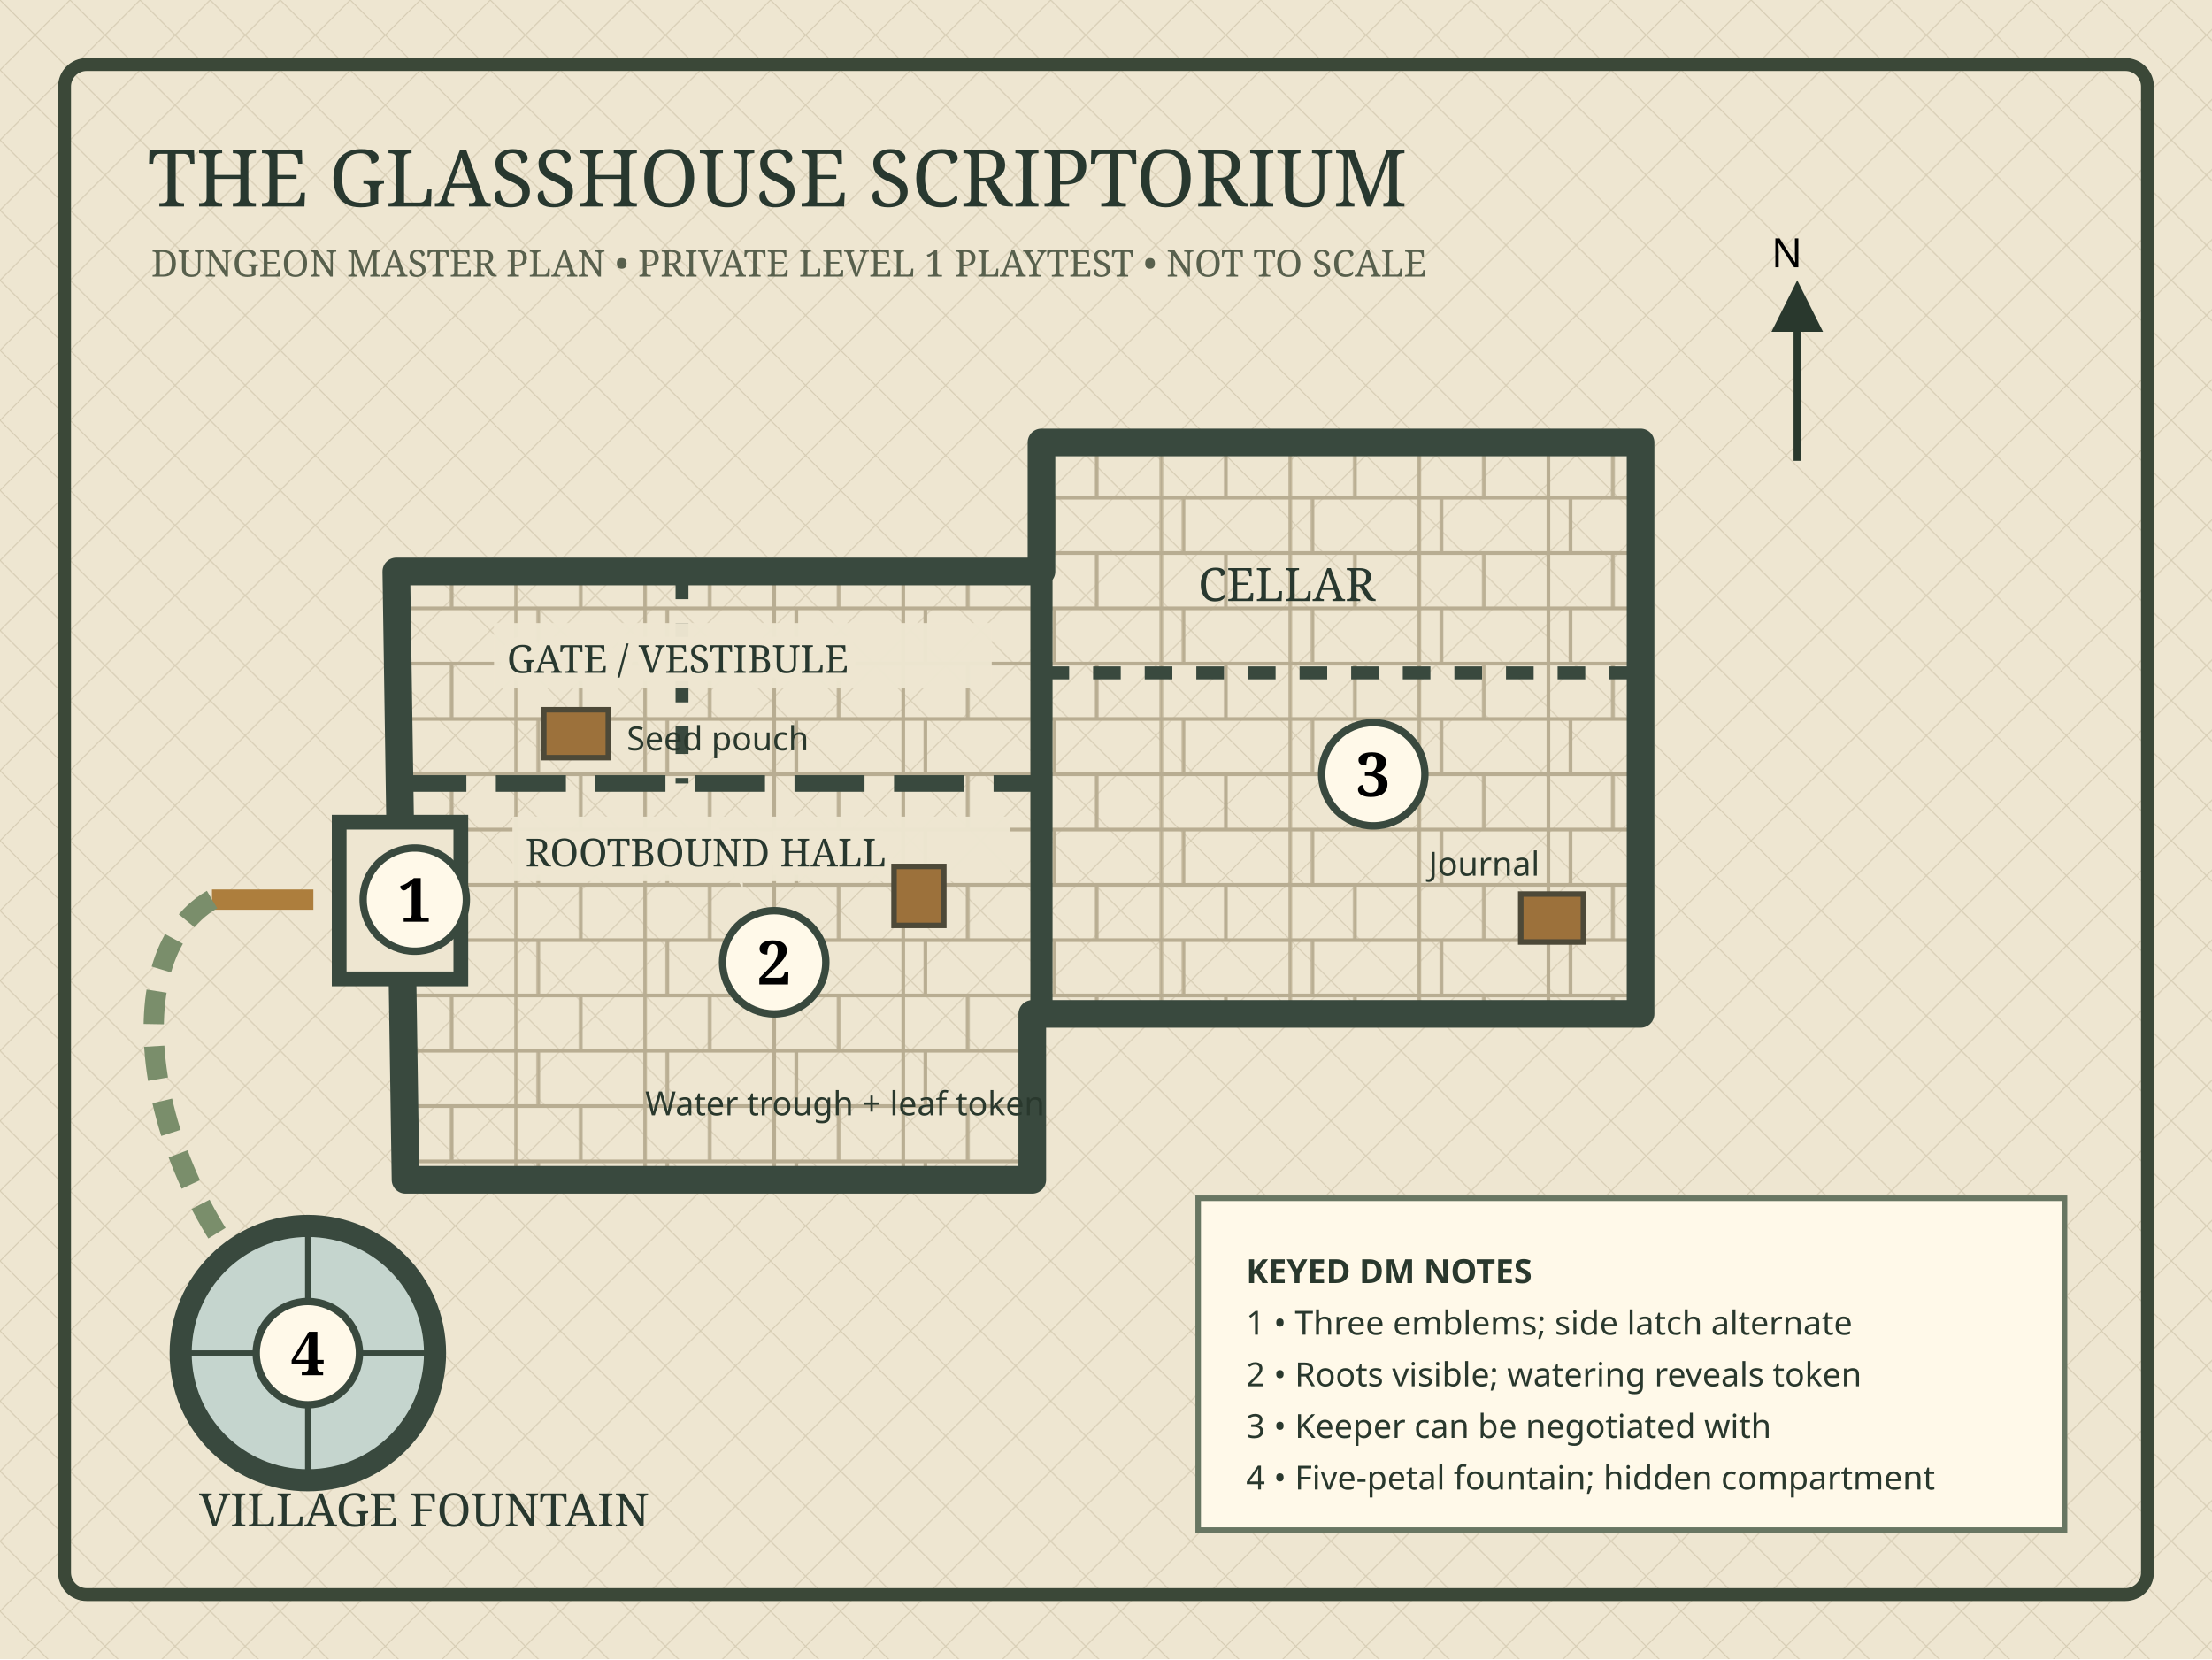
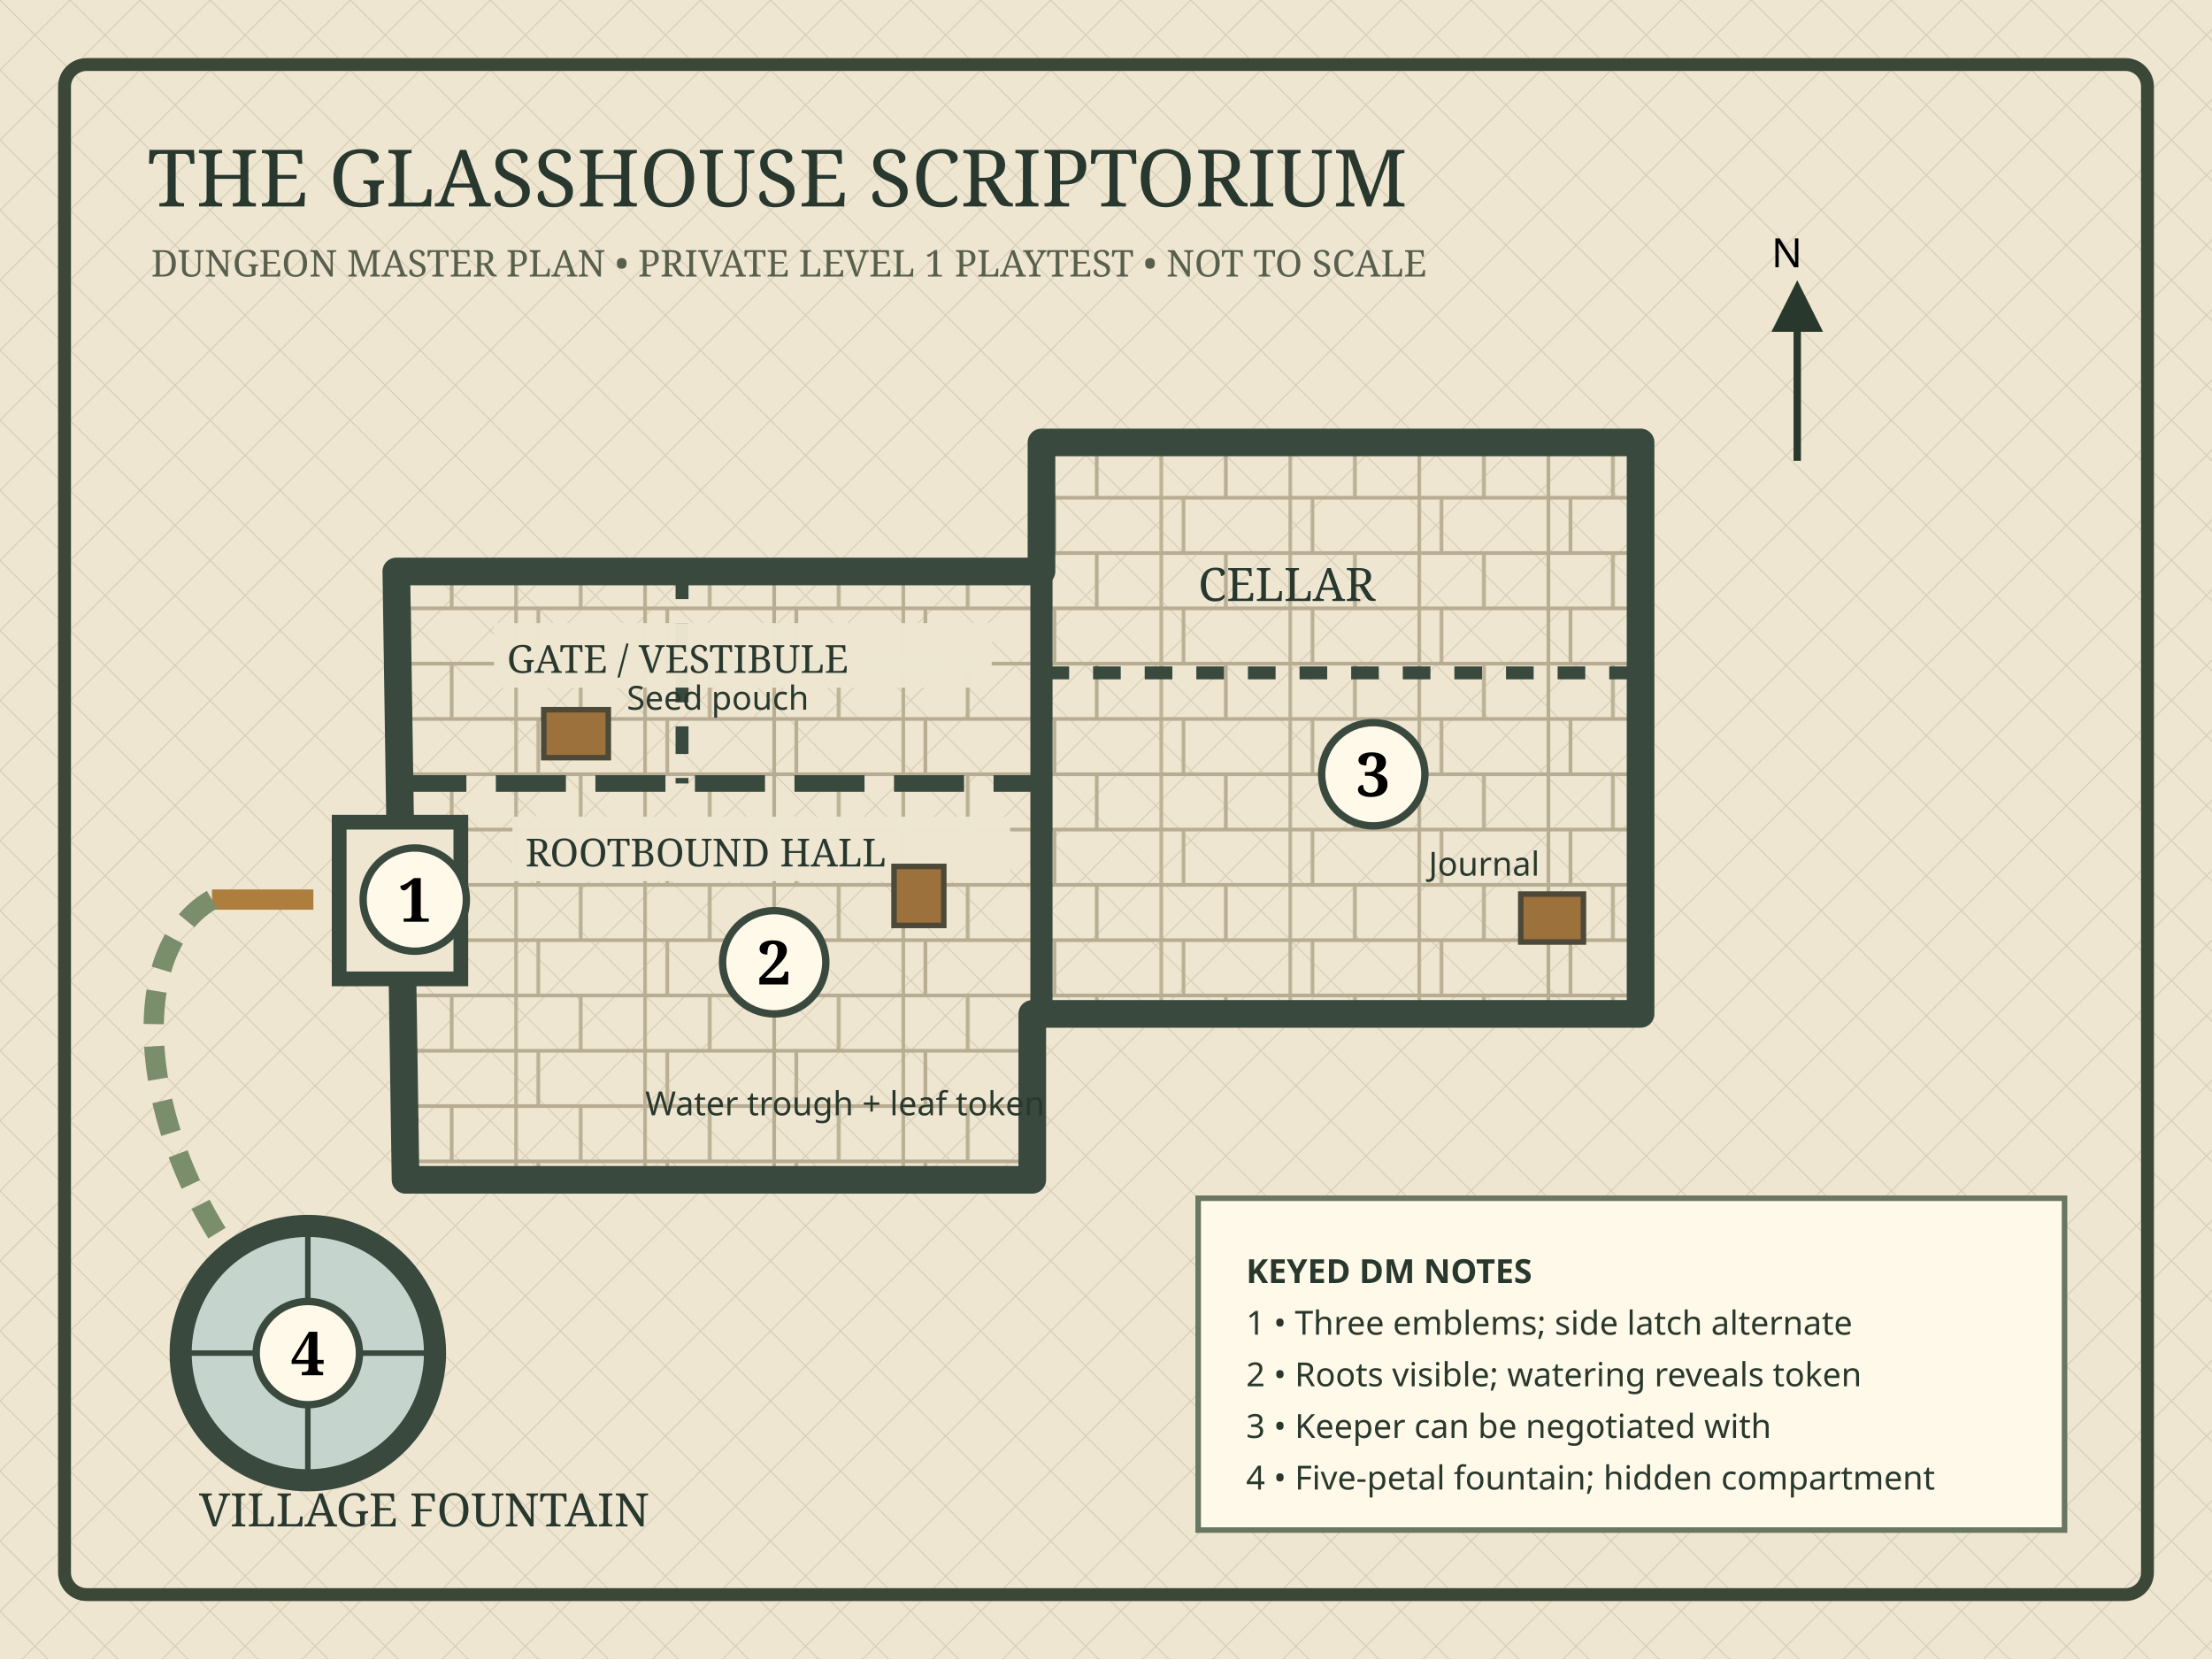
<svg xmlns="http://www.w3.org/2000/svg" viewBox="0 0 1200 900" role="img" aria-labelledby="title desc">
  <defs>
    <pattern id="paper" width="38" height="38" patternUnits="userSpaceOnUse">
      <rect width="38" height="38" fill="#eee6d1" />
      <path d="M0 0L38 38M38 0L0 38" stroke="#d7cdb5" stroke-width=".6" />
    </pattern>
    <pattern id="stone" width="70" height="60" patternUnits="userSpaceOnUse">
      <path d="M0 0H70V60H0ZM0 30H70M35 0V30M12 30V60" fill="none" stroke="#b8ad92" stroke-width="2" />
    </pattern>
  </defs>
  <rect width="1200" height="900" fill="url(#paper)" />
  <rect x="35" y="35" width="1130" height="830" rx="12" fill="none" stroke="#3b4838" stroke-width="7" />
  <text x="80" y="112" font-family="Georgia,serif" font-size="43" fill="#28382f">THE GLASSHOUSE SCRIPTORIUM</text>
  <text x="82" y="150" font-family="Georgia,serif" font-size="20" fill="#58604d">DUNGEON MASTER PLAN • PRIVATE LEVEL 1 PLAYTEST • NOT TO SCALE</text>
  <path d="M215 310H565V240H890V550H560V640H220Z" fill="url(#stone)" stroke="#39493e" stroke-width="15" stroke-linejoin="round" />
  <path d="M565 240V550M560 550V640" stroke="#39493e" stroke-width="12" />
  <path d="M215 425H565" stroke="#39493e" stroke-width="9" stroke-dasharray="38 16" />
  <path d="M370 310V425" stroke="#39493e" stroke-width="7" stroke-dasharray="15 13" />
  <path d="M565 365H890" stroke="#39493e" stroke-width="7" stroke-dasharray="15 13" />
  <rect x="184" y="446" width="66" height="85" fill="#eee6d1" stroke="#39493e" stroke-width="8" />
  <path d="M170 488H115" stroke="#ad7e3d" stroke-width="11" />
  <path d="M115 488C60 520 80 640 150 710" fill="none" stroke="#7a8e6b" stroke-width="11" stroke-dasharray="18 12" />
  <circle cx="167" cy="734" r="69" fill="#c5d5ce" stroke="#39493e" stroke-width="12" />
  <circle cx="167" cy="734" r="25" fill="#648b90" />
  <path d="M167 665V803M98 734H236" stroke="#39493e" stroke-width="3" />
  <g font-family="Georgia,serif" fill="#28382f" font-size="25">
    <rect x="268" y="338" width="270" height="35" fill="#eee6d1" opacity=".97" />
    <rect x="278" y="443" width="270" height="35" fill="#eee6d1" opacity=".97" />
-     <text x="275" y="365" font-size="21" stroke="#eee6d1" stroke-width="9" paint-order="stroke fill">GATE / VESTIBULE</text>
-     <text x="285" y="470" font-size="21" stroke="#eee6d1" stroke-width="9" paint-order="stroke fill">ROOTBOUND HALL</text>
+     <text x="275" y="365" font-size="21">GATE / VESTIBULE</text>
+     <text x="285" y="470" font-size="21">ROOTBOUND HALL</text>
    <text x="650" y="326">CELLAR</text>
    <text x="108" y="828">VILLAGE FOUNTAIN</text>
  </g>
  <g font-family="Georgia,serif" font-size="33" text-anchor="middle" font-weight="bold">
    <circle cx="225" cy="488" r="28" fill="#fff9e9" stroke="#39493e" stroke-width="4" />
    <text x="225" y="500">1</text>
    <circle cx="420" cy="522" r="28" fill="#fff9e9" stroke="#39493e" stroke-width="4" />
    <text x="420" y="534">2</text>
    <circle cx="745" cy="420" r="28" fill="#fff9e9" stroke="#39493e" stroke-width="4" />
    <text x="745" y="432">3</text>
    <circle cx="167" cy="734" r="28" fill="#fff9e9" stroke="#39493e" stroke-width="4" />
    <text x="167" y="746">4</text>
  </g>
  <g fill="#9c713b" stroke="#4d4938" stroke-width="3">
    <rect x="295" y="385" width="35" height="26" />
    <rect x="485" y="470" width="27" height="32" />
    <rect x="825" y="485" width="34" height="26" />
  </g>
  <g font-family="sans-serif" font-size="18" fill="#29382d">
-     <text x="340" y="407">Seed pouch</text>
+     <text x="340" y="385">Seed pouch</text>
    <text x="350" y="605">Water trough + leaf token</text>
    <text x="775" y="475">Journal</text>
  </g>
  <path d="M975 250V160" stroke="#29382d" stroke-width="4" />
  <path d="M975 152l-14 28h28z" fill="#29382d" />
  <text x="961" y="145" font-size="22" font-family="sans-serif">N</text>
  <rect x="650" y="650" width="470" height="180" fill="#fff9e9" stroke="#687662" stroke-width="3" />
  <g font-family="sans-serif" font-size="18" fill="#29382d">
    <text x="676" y="696" font-weight="bold">KEYED DM NOTES</text>
    <text x="676" y="724">1 • Three emblems; side latch alternate</text>
    <text x="676" y="752">2 • Roots visible; watering reveals token</text>
    <text x="676" y="780">3 • Keeper can be negotiated with</text>
    <text x="676" y="808">4 • Five-petal fountain; hidden compartment</text>
  </g>
</svg>
